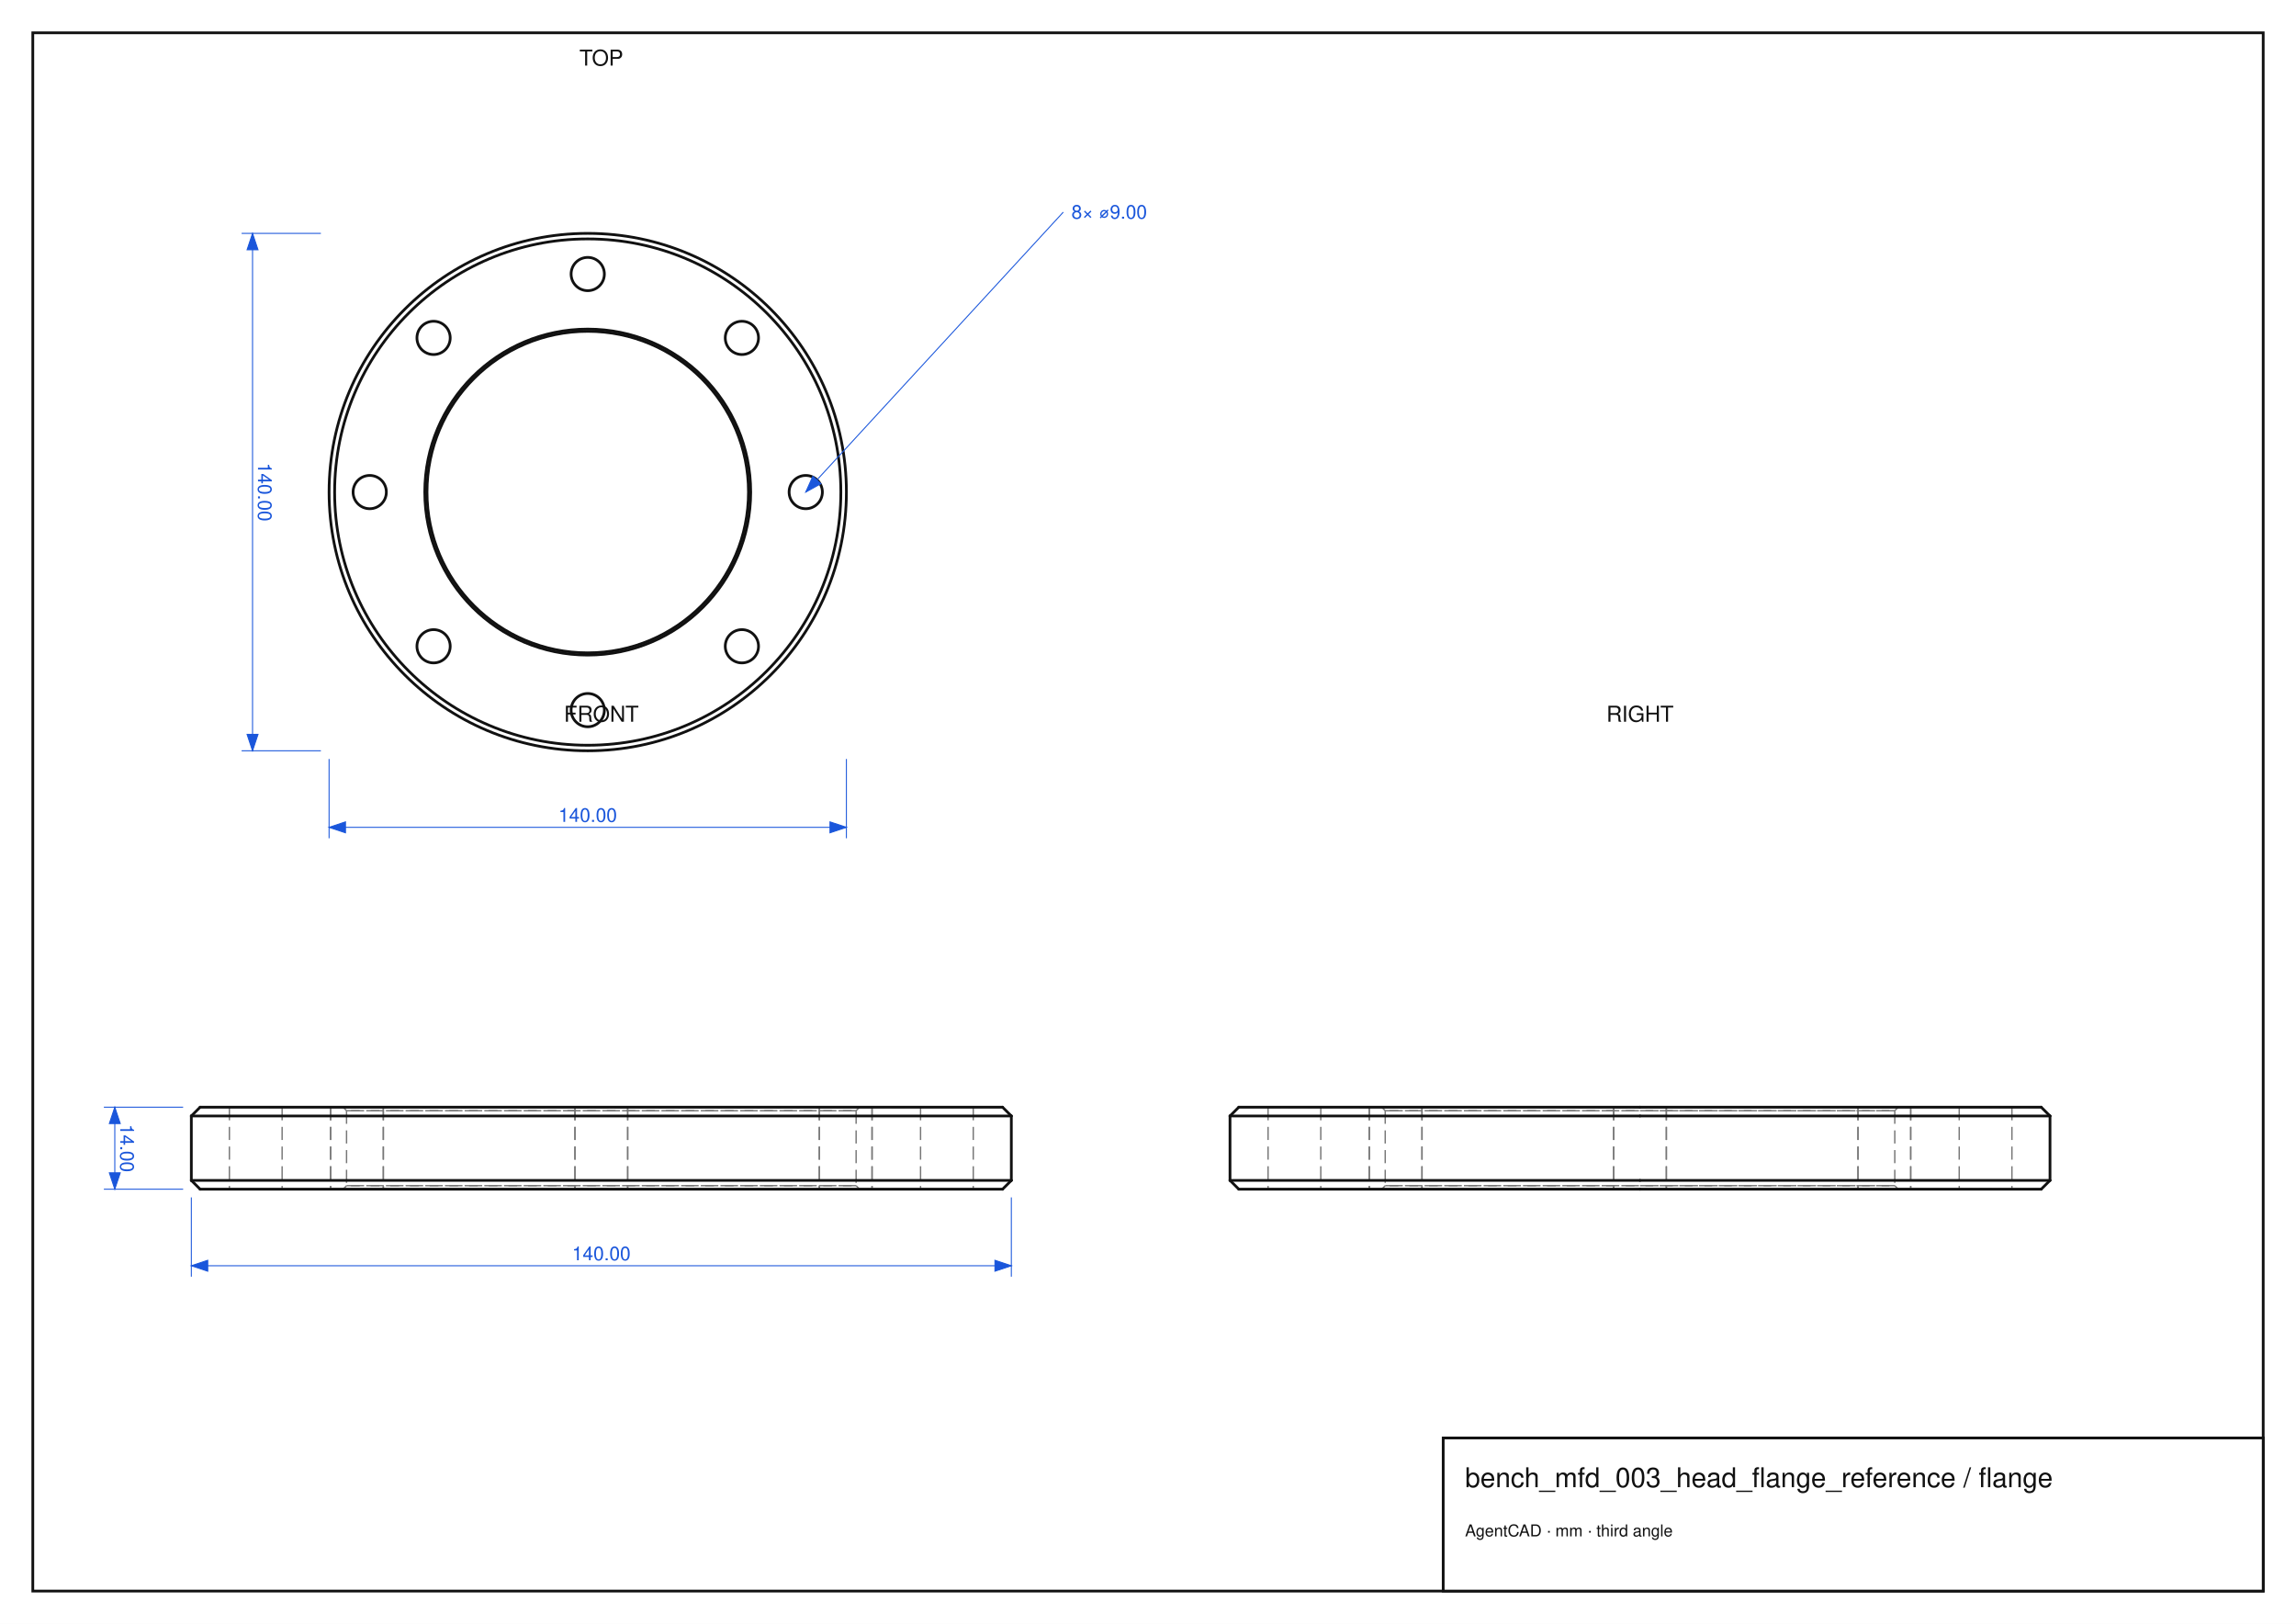
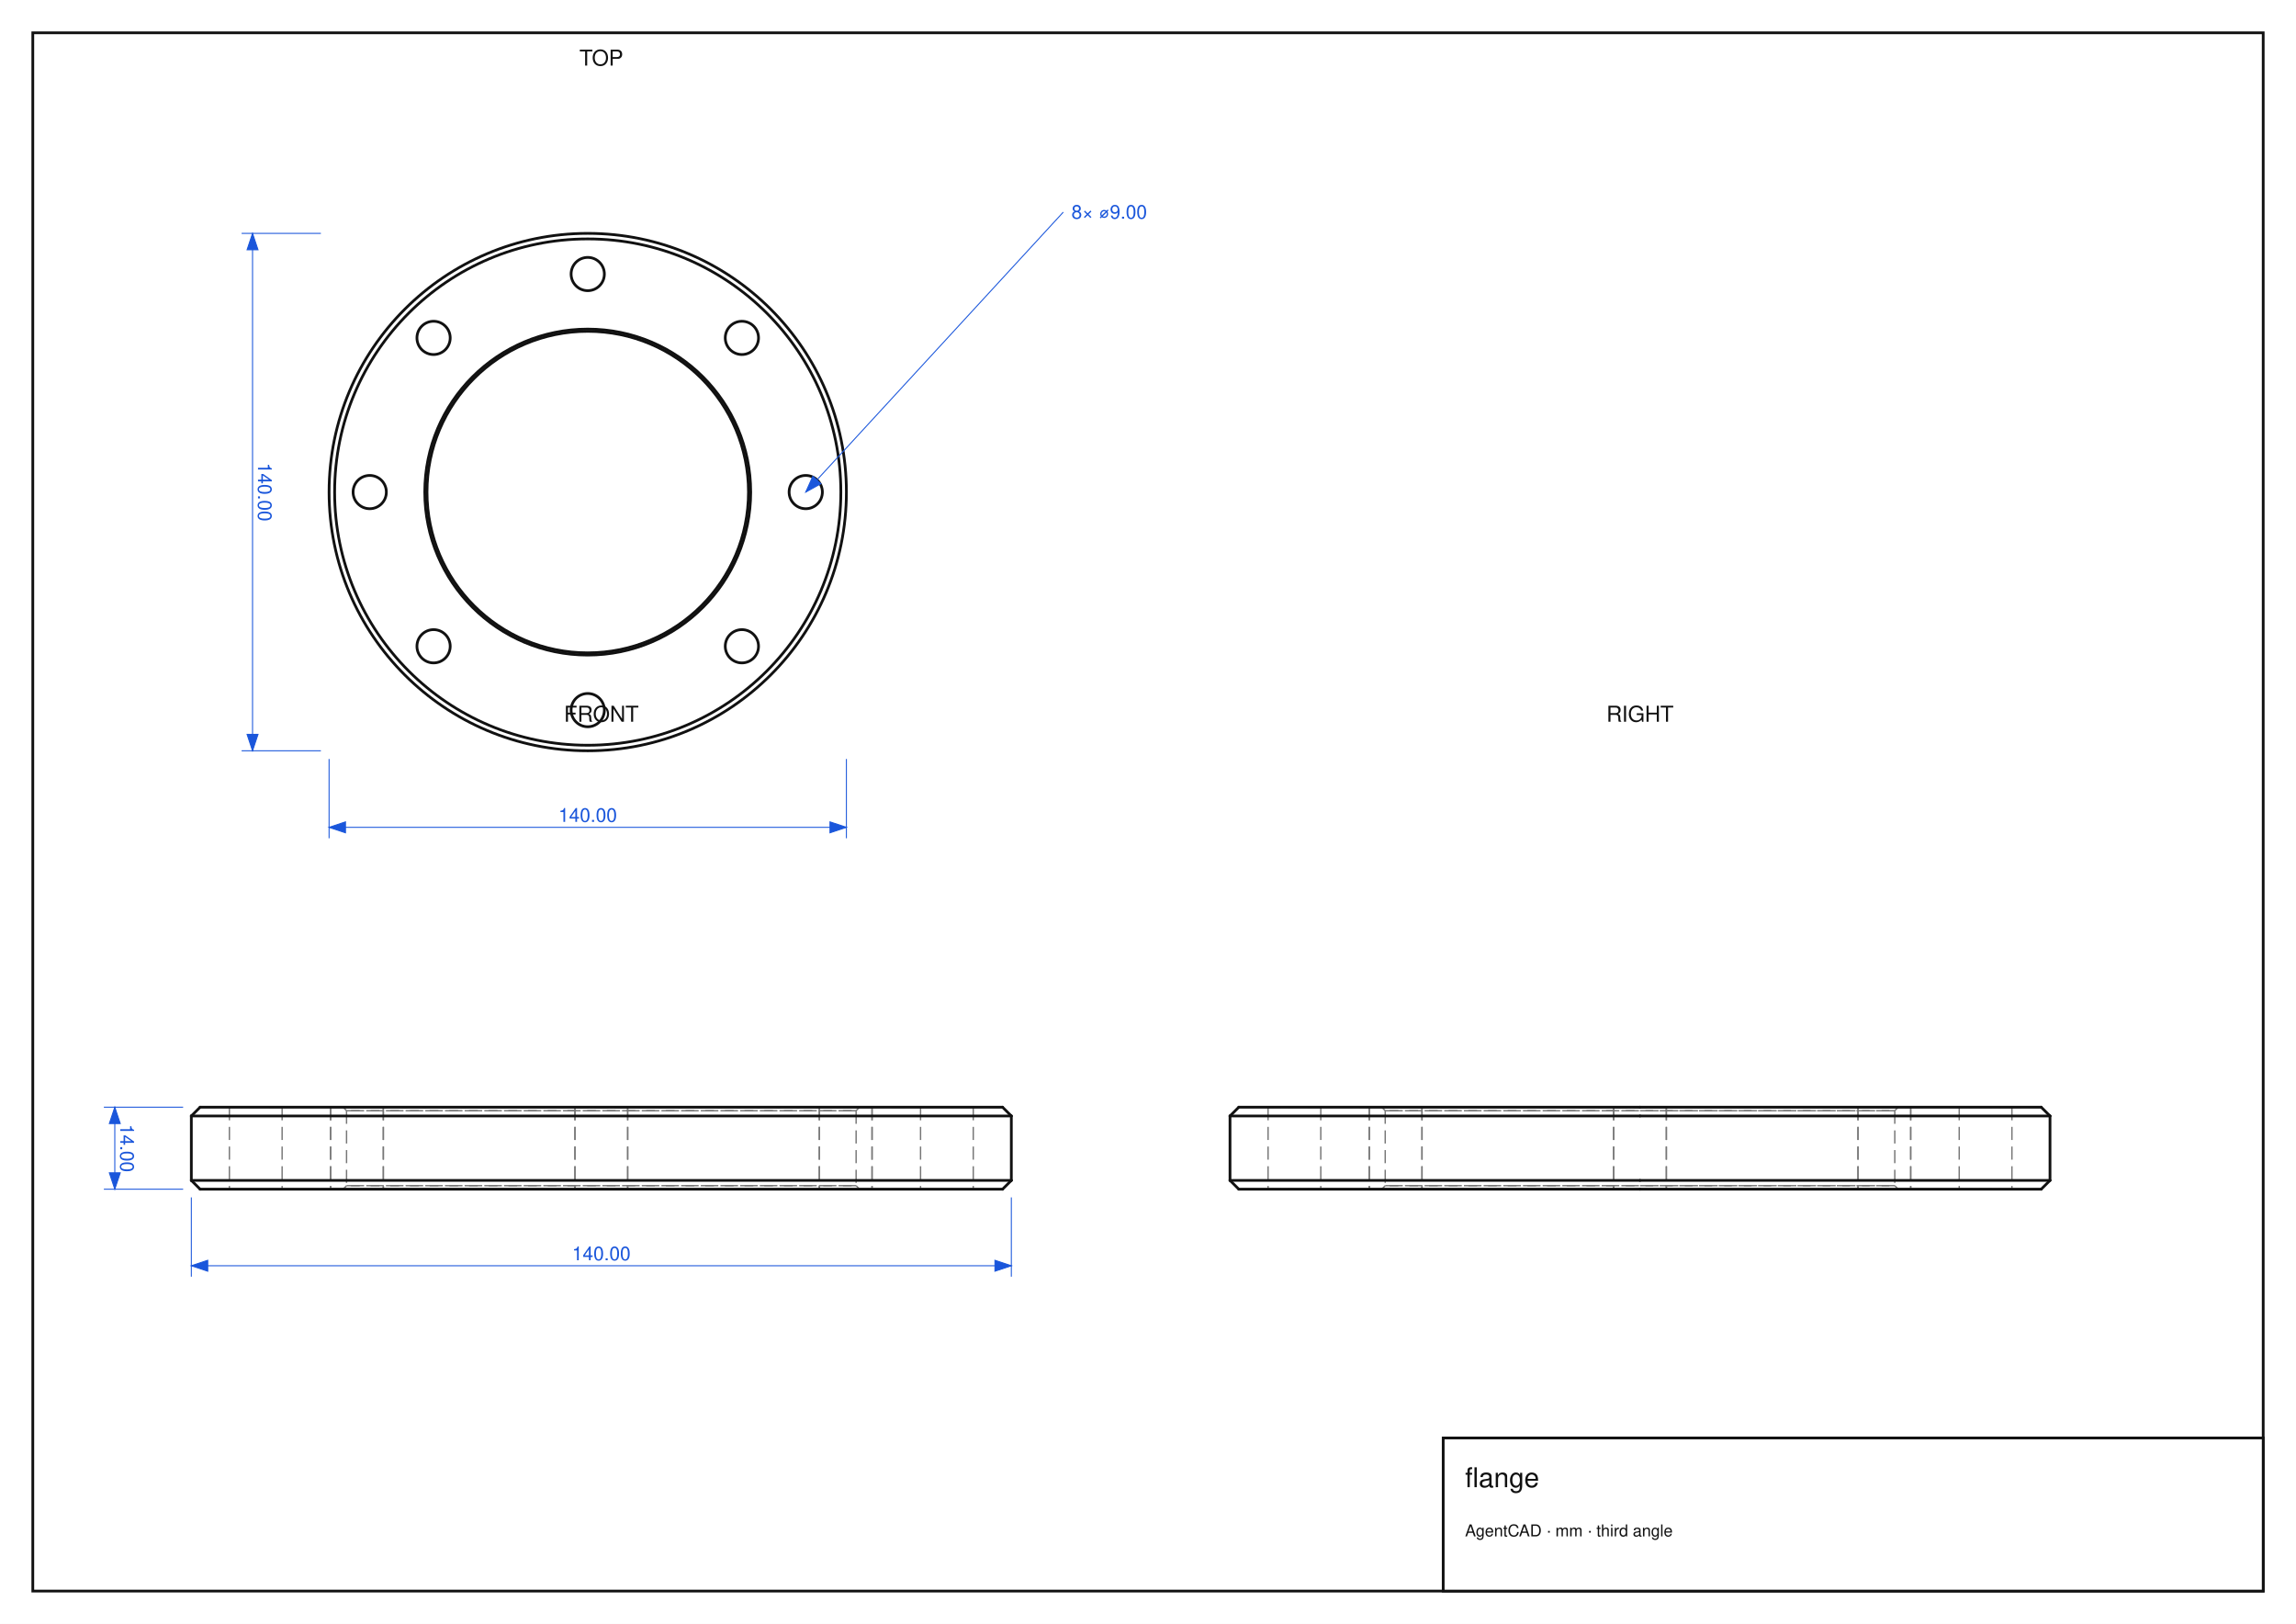
<svg xmlns="http://www.w3.org/2000/svg" width="420mm" height="297mm" viewBox="0 0 420 297" font-family="Helvetica, Arial, sans-serif">
  <rect x="0" y="0" width="420" height="297" fill="white" />
  <rect x="6" y="6" width="408" height="285" fill="none" stroke="#111" stroke-width="0.5" />
  <circle cx="107.513" cy="90.000" r="29.809" stroke="#777" stroke-width="0.25" fill="none" stroke-dasharray="2.4 1.2" />
  <circle cx="107.513" cy="90.000" r="46.302" stroke="#777" stroke-width="0.25" fill="none" stroke-dasharray="2.4 1.2" />
  <circle cx="79.313" cy="118.200" r="3.042" stroke="#777" stroke-width="0.25" fill="none" stroke-dasharray="2.4 1.2" />
  <circle cx="107.513" cy="129.880" r="3.042" stroke="#777" stroke-width="0.25" fill="none" stroke-dasharray="2.4 1.2" />
  <circle cx="135.712" cy="118.200" r="3.042" stroke="#777" stroke-width="0.25" fill="none" stroke-dasharray="2.4 1.2" />
  <circle cx="67.632" cy="90.000" r="3.042" stroke="#777" stroke-width="0.25" fill="none" stroke-dasharray="2.4 1.2" />
  <circle cx="79.313" cy="61.800" r="3.042" stroke="#777" stroke-width="0.25" fill="none" stroke-dasharray="2.4 1.2" />
  <circle cx="147.393" cy="90.000" r="3.042" stroke="#777" stroke-width="0.25" fill="none" stroke-dasharray="2.4 1.2" />
  <circle cx="107.513" cy="50.120" r="3.042" stroke="#777" stroke-width="0.25" fill="none" stroke-dasharray="2.4 1.2" />
  <circle cx="135.712" cy="61.800" r="3.042" stroke="#777" stroke-width="0.25" fill="none" stroke-dasharray="2.4 1.2" />
  <circle cx="107.513" cy="90.000" r="29.403" stroke="#777" stroke-width="0.25" fill="none" stroke-dasharray="2.4 1.2" />
  <circle cx="107.513" cy="90.000" r="47.316" stroke="#777" stroke-width="0.25" fill="none" stroke-dasharray="2.4 1.2" />
  <circle cx="79.313" cy="118.200" r="3.042" stroke="#111" stroke-width="0.5" fill="none" stroke-linecap="round" />
  <circle cx="107.513" cy="129.880" r="3.042" stroke="#111" stroke-width="0.5" fill="none" stroke-linecap="round" />
  <circle cx="135.712" cy="118.200" r="3.042" stroke="#111" stroke-width="0.5" fill="none" stroke-linecap="round" />
  <circle cx="67.632" cy="90.000" r="3.042" stroke="#111" stroke-width="0.5" fill="none" stroke-linecap="round" />
  <circle cx="79.313" cy="61.800" r="3.042" stroke="#111" stroke-width="0.5" fill="none" stroke-linecap="round" />
  <circle cx="147.393" cy="90.000" r="3.042" stroke="#111" stroke-width="0.5" fill="none" stroke-linecap="round" />
  <circle cx="107.513" cy="50.120" r="3.042" stroke="#111" stroke-width="0.5" fill="none" stroke-linecap="round" />
  <circle cx="135.712" cy="61.800" r="3.042" stroke="#111" stroke-width="0.5" fill="none" stroke-linecap="round" />
  <circle cx="107.513" cy="90.000" r="29.403" stroke="#111" stroke-width="0.5" fill="none" stroke-linecap="round" />
  <circle cx="107.513" cy="90.000" r="47.316" stroke="#111" stroke-width="0.5" fill="none" stroke-linecap="round" />
  <circle cx="107.513" cy="90.000" r="29.809" stroke="#111" stroke-width="0.5" fill="none" stroke-linecap="round" />
  <circle cx="107.513" cy="90.000" r="46.302" stroke="#111" stroke-width="0.5" fill="none" stroke-linecap="round" />
  <line x1="60.197" y1="138.816" x2="60.197" y2="153.316" stroke="#1a56db" stroke-width="0.18" fill="none" />
  <line x1="154.829" y1="138.816" x2="154.829" y2="153.316" stroke="#1a56db" stroke-width="0.18" fill="none" />
  <line x1="60.197" y1="151.316" x2="154.829" y2="151.316" stroke="#1a56db" stroke-width="0.18" fill="none" />
  <polygon points="60.197,151.316 63.197,150.316 63.197,152.316" stroke="#1a56db" stroke-width="0.18" fill="#1a56db" />
  <polygon points="154.829,151.316 151.829,152.316 151.829,150.316" stroke="#1a56db" stroke-width="0.18" fill="#1a56db" />
  <text x="107.513" y="150.316" text-anchor="middle" font-family="Helvetica, Arial, sans-serif" font-size="3.5" fill="#1a56db">140.00</text>
  <line x1="58.697" y1="137.316" x2="44.197" y2="137.316" stroke="#1a56db" stroke-width="0.18" fill="none" />
  <line x1="58.697" y1="42.684" x2="44.197" y2="42.684" stroke="#1a56db" stroke-width="0.18" fill="none" />
  <line x1="46.197" y1="137.316" x2="46.197" y2="42.684" stroke="#1a56db" stroke-width="0.18" fill="none" />
  <polygon points="46.197,137.316 45.197,134.316 47.197,134.316" stroke="#1a56db" stroke-width="0.18" fill="#1a56db" />
  <polygon points="46.197,42.684 47.197,45.684 45.197,45.684" stroke="#1a56db" stroke-width="0.18" fill="#1a56db" />
  <text x="47.197" y="90.000" text-anchor="middle" font-family="Helvetica, Arial, sans-serif" font-size="3.5" fill="#1a56db" transform="rotate(90.00 47.197 90.000)">140.00</text>
  <text x="110" y="12" font-size="4" fill="#111" text-anchor="middle">TOP</text>
  <path d="M 62.750 217.500 L 157.250 217.500" stroke="#777" stroke-width="0.25" fill="none" stroke-dasharray="2.4 1.2" />
  <path d="M 157.250 217.500 L 62.750 217.500" stroke="#777" stroke-width="0.25" fill="none" stroke-dasharray="2.4 1.2" />
  <path d="M 183.393 217.500 L 36.607 217.500" stroke="#777" stroke-width="0.25" fill="none" stroke-dasharray="2.4 1.2" />
  <path d="M 68.710 217.500 L 70.122 217.500" stroke="#777" stroke-width="0.25" fill="none" stroke-dasharray="2.4 1.2" />
  <path d="M 70.122 217.500 L 60.479 217.500" stroke="#777" stroke-width="0.25" fill="none" stroke-dasharray="2.4 1.2" />
  <path d="M 60.479 217.500 L 68.710 217.500" stroke="#777" stroke-width="0.25" fill="none" stroke-dasharray="2.4 1.2" />
  <path d="M 110.000 217.500 L 114.821 217.500" stroke="#777" stroke-width="0.25" fill="none" stroke-dasharray="2.4 1.2" />
  <path d="M 114.821 217.500 L 105.179 217.500" stroke="#777" stroke-width="0.25" fill="none" stroke-dasharray="2.4 1.2" />
  <path d="M 105.179 217.500 L 110.000 217.500" stroke="#777" stroke-width="0.25" fill="none" stroke-dasharray="2.4 1.2" />
  <path d="M 151.290 217.500 L 159.521 217.500" stroke="#777" stroke-width="0.25" fill="none" stroke-dasharray="2.4 1.2" />
  <path d="M 159.521 217.500 L 149.878 217.500" stroke="#777" stroke-width="0.25" fill="none" stroke-dasharray="2.4 1.2" />
  <path d="M 149.878 217.500 L 151.290 217.500" stroke="#777" stroke-width="0.25" fill="none" stroke-dasharray="2.4 1.2" />
  <path d="M 51.607 217.500 L 41.964 217.500" stroke="#777" stroke-width="0.25" fill="none" stroke-dasharray="2.4 1.2" />
  <path d="M 41.964 217.500 L 51.607 217.500" stroke="#777" stroke-width="0.25" fill="none" stroke-dasharray="2.4 1.2" />
  <path d="M 68.710 217.500 L 60.479 217.500" stroke="#777" stroke-width="0.25" fill="none" stroke-dasharray="2.4 1.2" />
  <path d="M 60.479 217.500 L 70.122 217.500" stroke="#777" stroke-width="0.25" fill="none" stroke-dasharray="2.4 1.2" />
  <path d="M 70.122 217.500 L 68.710 217.500" stroke="#777" stroke-width="0.25" fill="none" stroke-dasharray="2.4 1.2" />
  <path d="M 168.393 217.500 L 178.036 217.500" stroke="#777" stroke-width="0.25" fill="none" stroke-dasharray="2.4 1.2" />
  <path d="M 178.036 217.500 L 168.393 217.500" stroke="#777" stroke-width="0.25" fill="none" stroke-dasharray="2.4 1.2" />
  <path d="M 110.000 217.500 L 105.179 217.500" stroke="#777" stroke-width="0.25" fill="none" stroke-dasharray="2.4 1.2" />
  <path d="M 105.179 217.500 L 114.821 217.500" stroke="#777" stroke-width="0.25" fill="none" stroke-dasharray="2.4 1.2" />
  <path d="M 114.821 217.500 L 110.000 217.500" stroke="#777" stroke-width="0.25" fill="none" stroke-dasharray="2.4 1.2" />
  <path d="M 151.290 217.500 L 149.878 217.500" stroke="#777" stroke-width="0.25" fill="none" stroke-dasharray="2.4 1.2" />
  <path d="M 149.878 217.500 L 159.521 217.500" stroke="#777" stroke-width="0.25" fill="none" stroke-dasharray="2.4 1.2" />
  <path d="M 159.521 217.500 L 151.290 217.500" stroke="#777" stroke-width="0.25" fill="none" stroke-dasharray="2.4 1.2" />
  <path d="M 62.750 217.500 L 63.393 216.857" stroke="#777" stroke-width="0.25" fill="none" stroke-dasharray="2.4 1.2" />
  <path d="M 63.393 216.857 L 156.607 216.857" stroke="#777" stroke-width="0.25" fill="none" stroke-dasharray="2.4 1.2" />
  <path d="M 156.607 216.857 L 63.393 216.857" stroke="#777" stroke-width="0.25" fill="none" stroke-dasharray="2.4 1.2" />
  <path d="M 185.000 215.893 L 35.000 215.893" stroke="#777" stroke-width="0.25" fill="none" stroke-dasharray="2.4 1.2" />
  <path d="M 68.710 202.500 L 70.122 202.500" stroke="#777" stroke-width="0.25" fill="none" stroke-dasharray="2.4 1.2" />
  <path d="M 70.122 202.500 L 60.479 202.500" stroke="#777" stroke-width="0.25" fill="none" stroke-dasharray="2.4 1.2" />
  <path d="M 60.479 202.500 L 68.710 202.500" stroke="#777" stroke-width="0.25" fill="none" stroke-dasharray="2.4 1.2" />
  <path d="M 110.000 202.500 L 114.821 202.500" stroke="#777" stroke-width="0.25" fill="none" stroke-dasharray="2.4 1.2" />
  <path d="M 114.821 202.500 L 105.179 202.500" stroke="#777" stroke-width="0.25" fill="none" stroke-dasharray="2.4 1.2" />
  <path d="M 105.179 202.500 L 110.000 202.500" stroke="#777" stroke-width="0.25" fill="none" stroke-dasharray="2.4 1.2" />
  <path d="M 151.290 202.500 L 159.521 202.500" stroke="#777" stroke-width="0.25" fill="none" stroke-dasharray="2.4 1.2" />
  <path d="M 159.521 202.500 L 149.878 202.500" stroke="#777" stroke-width="0.25" fill="none" stroke-dasharray="2.4 1.2" />
  <path d="M 149.878 202.500 L 151.290 202.500" stroke="#777" stroke-width="0.25" fill="none" stroke-dasharray="2.4 1.2" />
  <path d="M 51.607 202.500 L 51.607 217.500" stroke="#777" stroke-width="0.25" fill="none" stroke-dasharray="2.4 1.2" />
  <path d="M 51.607 202.500 L 41.964 202.500" stroke="#777" stroke-width="0.25" fill="none" stroke-dasharray="2.4 1.2" />
  <path d="M 41.964 202.500 L 51.607 202.500" stroke="#777" stroke-width="0.25" fill="none" stroke-dasharray="2.4 1.2" />
  <path d="M 68.710 202.500 L 60.479 202.500" stroke="#777" stroke-width="0.25" fill="none" stroke-dasharray="2.4 1.2" />
  <path d="M 60.479 202.500 L 70.122 202.500" stroke="#777" stroke-width="0.25" fill="none" stroke-dasharray="2.4 1.2" />
  <path d="M 70.122 202.500 L 68.710 202.500" stroke="#777" stroke-width="0.25" fill="none" stroke-dasharray="2.4 1.2" />
  <path d="M 168.393 202.500 L 168.393 217.500" stroke="#777" stroke-width="0.25" fill="none" stroke-dasharray="2.4 1.2" />
  <path d="M 168.393 202.500 L 178.036 202.500" stroke="#777" stroke-width="0.25" fill="none" stroke-dasharray="2.4 1.2" />
  <path d="M 178.036 202.500 L 168.393 202.500" stroke="#777" stroke-width="0.25" fill="none" stroke-dasharray="2.4 1.2" />
  <path d="M 110.000 202.500 L 105.179 202.500" stroke="#777" stroke-width="0.25" fill="none" stroke-dasharray="2.4 1.2" />
  <path d="M 105.179 202.500 L 114.821 202.500" stroke="#777" stroke-width="0.25" fill="none" stroke-dasharray="2.4 1.2" />
  <path d="M 114.821 202.500 L 110.000 202.500" stroke="#777" stroke-width="0.25" fill="none" stroke-dasharray="2.4 1.2" />
  <path d="M 151.290 202.500 L 149.878 202.500" stroke="#777" stroke-width="0.25" fill="none" stroke-dasharray="2.4 1.2" />
  <path d="M 149.878 202.500 L 159.521 202.500" stroke="#777" stroke-width="0.25" fill="none" stroke-dasharray="2.4 1.2" />
  <path d="M 159.521 202.500 L 151.290 202.500" stroke="#777" stroke-width="0.25" fill="none" stroke-dasharray="2.4 1.2" />
  <path d="M 63.393 203.143 L 63.393 216.857" stroke="#777" stroke-width="0.25" fill="none" stroke-dasharray="2.4 1.2" />
  <path d="M 63.393 203.143 L 156.607 203.143" stroke="#777" stroke-width="0.25" fill="none" stroke-dasharray="2.4 1.2" />
  <path d="M 156.607 203.143 L 63.393 203.143" stroke="#777" stroke-width="0.25" fill="none" stroke-dasharray="2.4 1.2" />
  <path d="M 185.000 204.107 L 35.000 204.107" stroke="#777" stroke-width="0.25" fill="none" stroke-dasharray="2.4 1.2" />
  <path d="M 62.750 202.500 L 157.250 202.500" stroke="#777" stroke-width="0.25" fill="none" stroke-dasharray="2.4 1.2" />
  <path d="M 157.250 202.500 L 62.750 202.500" stroke="#777" stroke-width="0.25" fill="none" stroke-dasharray="2.4 1.2" />
  <path d="M 183.393 202.500 L 36.607 202.500" stroke="#777" stroke-width="0.25" fill="none" stroke-dasharray="2.4 1.2" />
  <path d="M 62.750 202.500 L 63.393 203.143" stroke="#777" stroke-width="0.25" fill="none" stroke-dasharray="2.4 1.2" />
  <path d="M 156.607 216.857 L 157.250 217.500" stroke="#777" stroke-width="0.25" fill="none" stroke-dasharray="2.4 1.2" />
  <path d="M 60.479 202.500 L 60.479 217.500" stroke="#777" stroke-width="0.25" fill="none" stroke-dasharray="2.4 1.2" />
  <path d="M 70.122 202.500 L 70.122 217.500" stroke="#777" stroke-width="0.25" fill="none" stroke-dasharray="2.4 1.2" />
  <path d="M 105.179 202.500 L 105.179 217.500" stroke="#777" stroke-width="0.25" fill="none" stroke-dasharray="2.4 1.2" />
  <path d="M 114.821 202.500 L 114.821 217.500" stroke="#777" stroke-width="0.25" fill="none" stroke-dasharray="2.4 1.2" />
  <path d="M 149.878 202.500 L 149.878 217.500" stroke="#777" stroke-width="0.25" fill="none" stroke-dasharray="2.4 1.2" />
  <path d="M 159.521 202.500 L 159.521 217.500" stroke="#777" stroke-width="0.25" fill="none" stroke-dasharray="2.4 1.2" />
  <path d="M 41.964 202.500 L 41.964 217.500" stroke="#777" stroke-width="0.25" fill="none" stroke-dasharray="2.4 1.2" />
  <path d="M 60.479 202.500 L 60.479 217.500" stroke="#777" stroke-width="0.25" fill="none" stroke-dasharray="2.4 1.2" />
  <path d="M 70.122 202.500 L 70.122 217.500" stroke="#777" stroke-width="0.25" fill="none" stroke-dasharray="2.4 1.2" />
  <path d="M 178.036 202.500 L 178.036 217.500" stroke="#777" stroke-width="0.25" fill="none" stroke-dasharray="2.4 1.2" />
  <path d="M 105.179 202.500 L 105.179 217.500" stroke="#777" stroke-width="0.25" fill="none" stroke-dasharray="2.4 1.2" />
  <path d="M 114.821 202.500 L 114.821 217.500" stroke="#777" stroke-width="0.25" fill="none" stroke-dasharray="2.4 1.2" />
  <path d="M 149.878 202.500 L 149.878 217.500" stroke="#777" stroke-width="0.25" fill="none" stroke-dasharray="2.4 1.2" />
  <path d="M 159.521 202.500 L 159.521 217.500" stroke="#777" stroke-width="0.25" fill="none" stroke-dasharray="2.4 1.2" />
  <path d="M 156.607 203.143 L 156.607 216.857" stroke="#777" stroke-width="0.25" fill="none" stroke-dasharray="2.4 1.2" />
  <path d="M 156.607 203.143 L 157.250 202.500" stroke="#777" stroke-width="0.25" fill="none" stroke-dasharray="2.4 1.2" />
  <path d="M 36.607 217.500 L 183.393 217.500" stroke="#111" stroke-width="0.5" fill="none" stroke-linecap="round" />
  <path d="M 185.000 215.893 L 183.393 217.500" stroke="#111" stroke-width="0.5" fill="none" stroke-linecap="round" />
  <path d="M 35.000 215.893 L 185.000 215.893" stroke="#111" stroke-width="0.5" fill="none" stroke-linecap="round" />
  <path d="M 185.000 215.893 L 185.000 204.107" stroke="#111" stroke-width="0.5" fill="none" stroke-linecap="round" />
  <path d="M 35.000 204.107 L 185.000 204.107" stroke="#111" stroke-width="0.5" fill="none" stroke-linecap="round" />
  <path d="M 36.607 202.500 L 183.393 202.500" stroke="#111" stroke-width="0.5" fill="none" stroke-linecap="round" />
  <path d="M 185.000 204.107 L 183.393 202.500" stroke="#111" stroke-width="0.5" fill="none" stroke-linecap="round" />
  <path d="M 36.607 217.500 L 35.000 215.893" stroke="#111" stroke-width="0.5" fill="none" stroke-linecap="round" />
  <path d="M 35.000 215.893 L 35.000 204.107" stroke="#111" stroke-width="0.5" fill="none" stroke-linecap="round" />
  <path d="M 36.607 202.500 L 35.000 204.107" stroke="#111" stroke-width="0.5" fill="none" stroke-linecap="round" />
  <line x1="35.000" y1="219.000" x2="35.000" y2="233.500" stroke="#1a56db" stroke-width="0.18" fill="none" />
  <line x1="185.000" y1="219.000" x2="185.000" y2="233.500" stroke="#1a56db" stroke-width="0.18" fill="none" />
  <line x1="35.000" y1="231.500" x2="185.000" y2="231.500" stroke="#1a56db" stroke-width="0.18" fill="none" />
  <polygon points="35.000,231.500 38.000,230.500 38.000,232.500" stroke="#1a56db" stroke-width="0.18" fill="#1a56db" />
  <polygon points="185.000,231.500 182.000,232.500 182.000,230.500" stroke="#1a56db" stroke-width="0.18" fill="#1a56db" />
  <text x="110.000" y="230.500" text-anchor="middle" font-family="Helvetica, Arial, sans-serif" font-size="3.5" fill="#1a56db">140.00</text>
  <line x1="33.500" y1="217.500" x2="19.000" y2="217.500" stroke="#1a56db" stroke-width="0.18" fill="none" />
  <line x1="33.500" y1="202.500" x2="19.000" y2="202.500" stroke="#1a56db" stroke-width="0.18" fill="none" />
  <line x1="21.000" y1="217.500" x2="21.000" y2="202.500" stroke="#1a56db" stroke-width="0.18" fill="none" />
  <polygon points="21.000,217.500 20.000,214.500 22.000,214.500" stroke="#1a56db" stroke-width="0.18" fill="#1a56db" />
  <polygon points="21.000,202.500 22.000,205.500 20.000,205.500" stroke="#1a56db" stroke-width="0.18" fill="#1a56db" />
  <text x="22.000" y="210.000" text-anchor="middle" font-family="Helvetica, Arial, sans-serif" font-size="3.5" fill="#1a56db" transform="rotate(90.00 22.000 210.000)">14.00</text>
  <text x="110" y="132" font-size="4" fill="#111" text-anchor="middle">FRONT</text>
  <path d="M 300.000 217.500 L 347.250 217.500" stroke="#777" stroke-width="0.25" fill="none" stroke-dasharray="2.4 1.2" />
  <path d="M 347.250 217.500 L 252.750 217.500" stroke="#777" stroke-width="0.25" fill="none" stroke-dasharray="2.4 1.2" />
  <path d="M 252.750 217.500 L 300.000 217.500" stroke="#777" stroke-width="0.25" fill="none" stroke-dasharray="2.4 1.2" />
  <path d="M 373.393 217.500 L 226.607 217.500" stroke="#777" stroke-width="0.25" fill="none" stroke-dasharray="2.4 1.2" />
  <path d="M 258.710 217.500 L 250.479 217.500" stroke="#777" stroke-width="0.25" fill="none" stroke-dasharray="2.4 1.2" />
  <path d="M 250.479 217.500 L 260.122 217.500" stroke="#777" stroke-width="0.25" fill="none" stroke-dasharray="2.4 1.2" />
  <path d="M 260.122 217.500 L 258.710 217.500" stroke="#777" stroke-width="0.25" fill="none" stroke-dasharray="2.4 1.2" />
  <path d="M 241.607 217.500 L 231.964 217.500" stroke="#777" stroke-width="0.25" fill="none" stroke-dasharray="2.4 1.2" />
  <path d="M 231.964 217.500 L 241.607 217.500" stroke="#777" stroke-width="0.25" fill="none" stroke-dasharray="2.4 1.2" />
  <path d="M 258.710 217.500 L 260.122 217.500" stroke="#777" stroke-width="0.25" fill="none" stroke-dasharray="2.4 1.2" />
  <path d="M 260.122 217.500 L 250.479 217.500" stroke="#777" stroke-width="0.25" fill="none" stroke-dasharray="2.4 1.2" />
  <path d="M 250.479 217.500 L 258.710 217.500" stroke="#777" stroke-width="0.25" fill="none" stroke-dasharray="2.4 1.2" />
  <path d="M 300.000 217.500 L 295.179 217.500" stroke="#777" stroke-width="0.25" fill="none" stroke-dasharray="2.4 1.2" />
  <path d="M 295.179 217.500 L 304.821 217.500" stroke="#777" stroke-width="0.25" fill="none" stroke-dasharray="2.4 1.2" />
  <path d="M 304.821 217.500 L 300.000 217.500" stroke="#777" stroke-width="0.25" fill="none" stroke-dasharray="2.4 1.2" />
  <path d="M 341.290 217.500 L 339.878 217.500" stroke="#777" stroke-width="0.25" fill="none" stroke-dasharray="2.4 1.2" />
  <path d="M 339.878 217.500 L 349.521 217.500" stroke="#777" stroke-width="0.25" fill="none" stroke-dasharray="2.4 1.2" />
  <path d="M 349.521 217.500 L 341.290 217.500" stroke="#777" stroke-width="0.25" fill="none" stroke-dasharray="2.4 1.2" />
  <path d="M 300.000 217.500 L 304.821 217.500" stroke="#777" stroke-width="0.25" fill="none" stroke-dasharray="2.4 1.2" />
  <path d="M 304.821 217.500 L 295.179 217.500" stroke="#777" stroke-width="0.25" fill="none" stroke-dasharray="2.4 1.2" />
  <path d="M 295.179 217.500 L 300.000 217.500" stroke="#777" stroke-width="0.25" fill="none" stroke-dasharray="2.4 1.2" />
  <path d="M 358.393 217.500 L 368.036 217.500" stroke="#777" stroke-width="0.25" fill="none" stroke-dasharray="2.4 1.2" />
  <path d="M 368.036 217.500 L 358.393 217.500" stroke="#777" stroke-width="0.25" fill="none" stroke-dasharray="2.4 1.2" />
  <path d="M 341.290 217.500 L 349.521 217.500" stroke="#777" stroke-width="0.25" fill="none" stroke-dasharray="2.4 1.2" />
  <path d="M 349.521 217.500 L 339.878 217.500" stroke="#777" stroke-width="0.25" fill="none" stroke-dasharray="2.4 1.2" />
  <path d="M 339.878 217.500 L 341.290 217.500" stroke="#777" stroke-width="0.25" fill="none" stroke-dasharray="2.4 1.2" />
  <path d="M 300.000 216.857 L 346.607 216.857" stroke="#777" stroke-width="0.25" fill="none" stroke-dasharray="2.4 1.2" />
  <path d="M 346.607 216.857 L 253.393 216.857" stroke="#777" stroke-width="0.25" fill="none" stroke-dasharray="2.4 1.2" />
  <path d="M 253.393 216.857 L 300.000 216.857" stroke="#777" stroke-width="0.25" fill="none" stroke-dasharray="2.4 1.2" />
  <path d="M 375.000 215.893 L 225.000 215.893" stroke="#777" stroke-width="0.25" fill="none" stroke-dasharray="2.4 1.2" />
  <path d="M 258.710 202.500 L 250.479 202.500" stroke="#777" stroke-width="0.25" fill="none" stroke-dasharray="2.4 1.2" />
  <path d="M 250.479 202.500 L 260.122 202.500" stroke="#777" stroke-width="0.25" fill="none" stroke-dasharray="2.4 1.2" />
  <path d="M 260.122 202.500 L 258.710 202.500" stroke="#777" stroke-width="0.25" fill="none" stroke-dasharray="2.4 1.2" />
  <path d="M 241.607 202.500 L 241.607 217.500" stroke="#777" stroke-width="0.25" fill="none" stroke-dasharray="2.4 1.2" />
  <path d="M 241.607 202.500 L 231.964 202.500" stroke="#777" stroke-width="0.25" fill="none" stroke-dasharray="2.4 1.2" />
  <path d="M 231.964 202.500 L 241.607 202.500" stroke="#777" stroke-width="0.25" fill="none" stroke-dasharray="2.4 1.2" />
  <path d="M 258.710 202.500 L 260.122 202.500" stroke="#777" stroke-width="0.25" fill="none" stroke-dasharray="2.4 1.2" />
  <path d="M 260.122 202.500 L 250.479 202.500" stroke="#777" stroke-width="0.25" fill="none" stroke-dasharray="2.4 1.2" />
  <path d="M 250.479 202.500 L 258.710 202.500" stroke="#777" stroke-width="0.25" fill="none" stroke-dasharray="2.4 1.2" />
  <path d="M 300.000 202.500 L 295.179 202.500" stroke="#777" stroke-width="0.25" fill="none" stroke-dasharray="2.4 1.2" />
  <path d="M 295.179 202.500 L 304.821 202.500" stroke="#777" stroke-width="0.25" fill="none" stroke-dasharray="2.4 1.2" />
  <path d="M 304.821 202.500 L 300.000 202.500" stroke="#777" stroke-width="0.25" fill="none" stroke-dasharray="2.4 1.2" />
  <path d="M 341.290 202.500 L 339.878 202.500" stroke="#777" stroke-width="0.25" fill="none" stroke-dasharray="2.4 1.2" />
  <path d="M 339.878 202.500 L 349.521 202.500" stroke="#777" stroke-width="0.25" fill="none" stroke-dasharray="2.4 1.2" />
  <path d="M 349.521 202.500 L 341.290 202.500" stroke="#777" stroke-width="0.25" fill="none" stroke-dasharray="2.4 1.2" />
  <path d="M 300.000 202.500 L 304.821 202.500" stroke="#777" stroke-width="0.25" fill="none" stroke-dasharray="2.4 1.2" />
  <path d="M 304.821 202.500 L 295.179 202.500" stroke="#777" stroke-width="0.25" fill="none" stroke-dasharray="2.4 1.2" />
  <path d="M 295.179 202.500 L 300.000 202.500" stroke="#777" stroke-width="0.25" fill="none" stroke-dasharray="2.4 1.2" />
  <path d="M 358.393 202.500 L 358.393 217.500" stroke="#777" stroke-width="0.25" fill="none" stroke-dasharray="2.4 1.2" />
  <path d="M 358.393 202.500 L 368.036 202.500" stroke="#777" stroke-width="0.25" fill="none" stroke-dasharray="2.4 1.2" />
  <path d="M 368.036 202.500 L 358.393 202.500" stroke="#777" stroke-width="0.25" fill="none" stroke-dasharray="2.4 1.2" />
  <path d="M 341.290 202.500 L 349.521 202.500" stroke="#777" stroke-width="0.25" fill="none" stroke-dasharray="2.4 1.2" />
  <path d="M 349.521 202.500 L 339.878 202.500" stroke="#777" stroke-width="0.25" fill="none" stroke-dasharray="2.4 1.2" />
  <path d="M 339.878 202.500 L 341.290 202.500" stroke="#777" stroke-width="0.25" fill="none" stroke-dasharray="2.4 1.2" />
  <path d="M 300.000 203.143 L 346.607 203.143" stroke="#777" stroke-width="0.25" fill="none" stroke-dasharray="2.4 1.2" />
  <path d="M 346.607 203.143 L 253.393 203.143" stroke="#777" stroke-width="0.25" fill="none" stroke-dasharray="2.4 1.2" />
  <path d="M 253.393 203.143 L 300.000 203.143" stroke="#777" stroke-width="0.25" fill="none" stroke-dasharray="2.4 1.2" />
  <path d="M 375.000 204.107 L 225.000 204.107" stroke="#777" stroke-width="0.25" fill="none" stroke-dasharray="2.4 1.2" />
  <path d="M 300.000 202.500 L 347.250 202.500" stroke="#777" stroke-width="0.25" fill="none" stroke-dasharray="2.4 1.2" />
  <path d="M 347.250 202.500 L 252.750 202.500" stroke="#777" stroke-width="0.25" fill="none" stroke-dasharray="2.4 1.2" />
  <path d="M 252.750 202.500 L 300.000 202.500" stroke="#777" stroke-width="0.25" fill="none" stroke-dasharray="2.4 1.2" />
  <path d="M 373.393 202.500 L 226.607 202.500" stroke="#777" stroke-width="0.25" fill="none" stroke-dasharray="2.4 1.2" />
  <path d="M 253.393 216.857 L 252.750 217.500" stroke="#777" stroke-width="0.25" fill="none" stroke-dasharray="2.4 1.2" />
  <path d="M 346.607 216.857 L 347.250 217.500" stroke="#777" stroke-width="0.25" fill="none" stroke-dasharray="2.4 1.2" />
  <path d="M 250.479 202.500 L 250.479 217.500" stroke="#777" stroke-width="0.25" fill="none" stroke-dasharray="2.4 1.2" />
  <path d="M 260.122 202.500 L 260.122 217.500" stroke="#777" stroke-width="0.25" fill="none" stroke-dasharray="2.4 1.2" />
  <path d="M 231.964 202.500 L 231.964 217.500" stroke="#777" stroke-width="0.25" fill="none" stroke-dasharray="2.4 1.2" />
  <path d="M 250.479 202.500 L 250.479 217.500" stroke="#777" stroke-width="0.25" fill="none" stroke-dasharray="2.4 1.2" />
  <path d="M 260.122 202.500 L 260.122 217.500" stroke="#777" stroke-width="0.25" fill="none" stroke-dasharray="2.4 1.2" />
  <path d="M 295.179 202.500 L 295.179 217.500" stroke="#777" stroke-width="0.25" fill="none" stroke-dasharray="2.4 1.2" />
  <path d="M 304.821 202.500 L 304.821 217.500" stroke="#777" stroke-width="0.25" fill="none" stroke-dasharray="2.4 1.2" />
  <path d="M 339.878 202.500 L 339.878 217.500" stroke="#777" stroke-width="0.25" fill="none" stroke-dasharray="2.4 1.2" />
  <path d="M 349.521 202.500 L 349.521 217.500" stroke="#777" stroke-width="0.25" fill="none" stroke-dasharray="2.4 1.2" />
  <path d="M 295.179 202.500 L 295.179 217.500" stroke="#777" stroke-width="0.25" fill="none" stroke-dasharray="2.4 1.2" />
  <path d="M 304.821 202.500 L 304.821 217.500" stroke="#777" stroke-width="0.25" fill="none" stroke-dasharray="2.4 1.2" />
  <path d="M 368.036 202.500 L 368.036 217.500" stroke="#777" stroke-width="0.25" fill="none" stroke-dasharray="2.4 1.2" />
  <path d="M 339.878 202.500 L 339.878 217.500" stroke="#777" stroke-width="0.25" fill="none" stroke-dasharray="2.4 1.2" />
  <path d="M 349.521 202.500 L 349.521 217.500" stroke="#777" stroke-width="0.25" fill="none" stroke-dasharray="2.4 1.2" />
  <path d="M 253.393 203.143 L 253.393 216.857" stroke="#777" stroke-width="0.25" fill="none" stroke-dasharray="2.4 1.2" />
  <path d="M 346.607 203.143 L 346.607 216.857" stroke="#777" stroke-width="0.25" fill="none" stroke-dasharray="2.4 1.2" />
  <path d="M 253.393 203.143 L 252.750 202.500" stroke="#777" stroke-width="0.25" fill="none" stroke-dasharray="2.4 1.2" />
  <path d="M 346.607 203.143 L 347.250 202.500" stroke="#777" stroke-width="0.25" fill="none" stroke-dasharray="2.4 1.2" />
  <path d="M 300.000 217.500 L 373.393 217.500" stroke="#111" stroke-width="0.5" fill="none" stroke-linecap="round" />
  <path d="M 226.607 217.500 L 300.000 217.500" stroke="#111" stroke-width="0.5" fill="none" stroke-linecap="round" />
  <path d="M 300.000 215.893 L 375.000 215.893" stroke="#111" stroke-width="0.5" fill="none" stroke-linecap="round" />
  <path d="M 225.000 215.893 L 300.000 215.893" stroke="#111" stroke-width="0.5" fill="none" stroke-linecap="round" />
  <path d="M 300.000 204.107 L 375.000 204.107" stroke="#111" stroke-width="0.5" fill="none" stroke-linecap="round" />
  <path d="M 225.000 204.107 L 300.000 204.107" stroke="#111" stroke-width="0.5" fill="none" stroke-linecap="round" />
  <path d="M 300.000 202.500 L 373.393 202.500" stroke="#111" stroke-width="0.5" fill="none" stroke-linecap="round" />
  <path d="M 226.607 202.500 L 300.000 202.500" stroke="#111" stroke-width="0.5" fill="none" stroke-linecap="round" />
  <path d="M 373.393 217.500 L 375.000 215.893" stroke="#111" stroke-width="0.5" fill="none" stroke-linecap="round" />
  <path d="M 226.607 217.500 L 225.000 215.893" stroke="#111" stroke-width="0.5" fill="none" stroke-linecap="round" />
  <path d="M 375.000 215.893 L 375.000 204.107" stroke="#111" stroke-width="0.5" fill="none" stroke-linecap="round" />
  <path d="M 225.000 215.893 L 225.000 204.107" stroke="#111" stroke-width="0.5" fill="none" stroke-linecap="round" />
  <path d="M 373.393 202.500 L 375.000 204.107" stroke="#111" stroke-width="0.5" fill="none" stroke-linecap="round" />
  <path d="M 226.607 202.500 L 225.000 204.107" stroke="#111" stroke-width="0.5" fill="none" stroke-linecap="round" />
  <text x="300" y="132" font-size="4" fill="#111" text-anchor="middle">RIGHT</text>
  <line x1="194.500" y1="38.800" x2="147.393" y2="90.000" stroke="#1a56db" stroke-width="0.18" fill="none" />
  <polygon points="147.393,90.000 148.689,87.115 150.160,88.469" stroke="#1a56db" stroke-width="0.18" fill="#1a56db" />
  <text x="196.000" y="40.000" text-anchor="start" font-family="Helvetica, Arial, sans-serif" font-size="3.5" fill="#1a56db">8× ⌀9.00</text>
  <rect x="264" y="263" width="150" height="28" fill="white" stroke="#111" stroke-width="0.5" />
-   <text x="268" y="272" font-size="5" fill="#111">bench_mfd_003_head_flange_reference / flange</text>
+   <text x="268" y="272" font-size="5" fill="#111">flange</text>
  <text x="268" y="281" font-size="3" fill="#111">AgentCAD · mm · third angle</text>
</svg>
